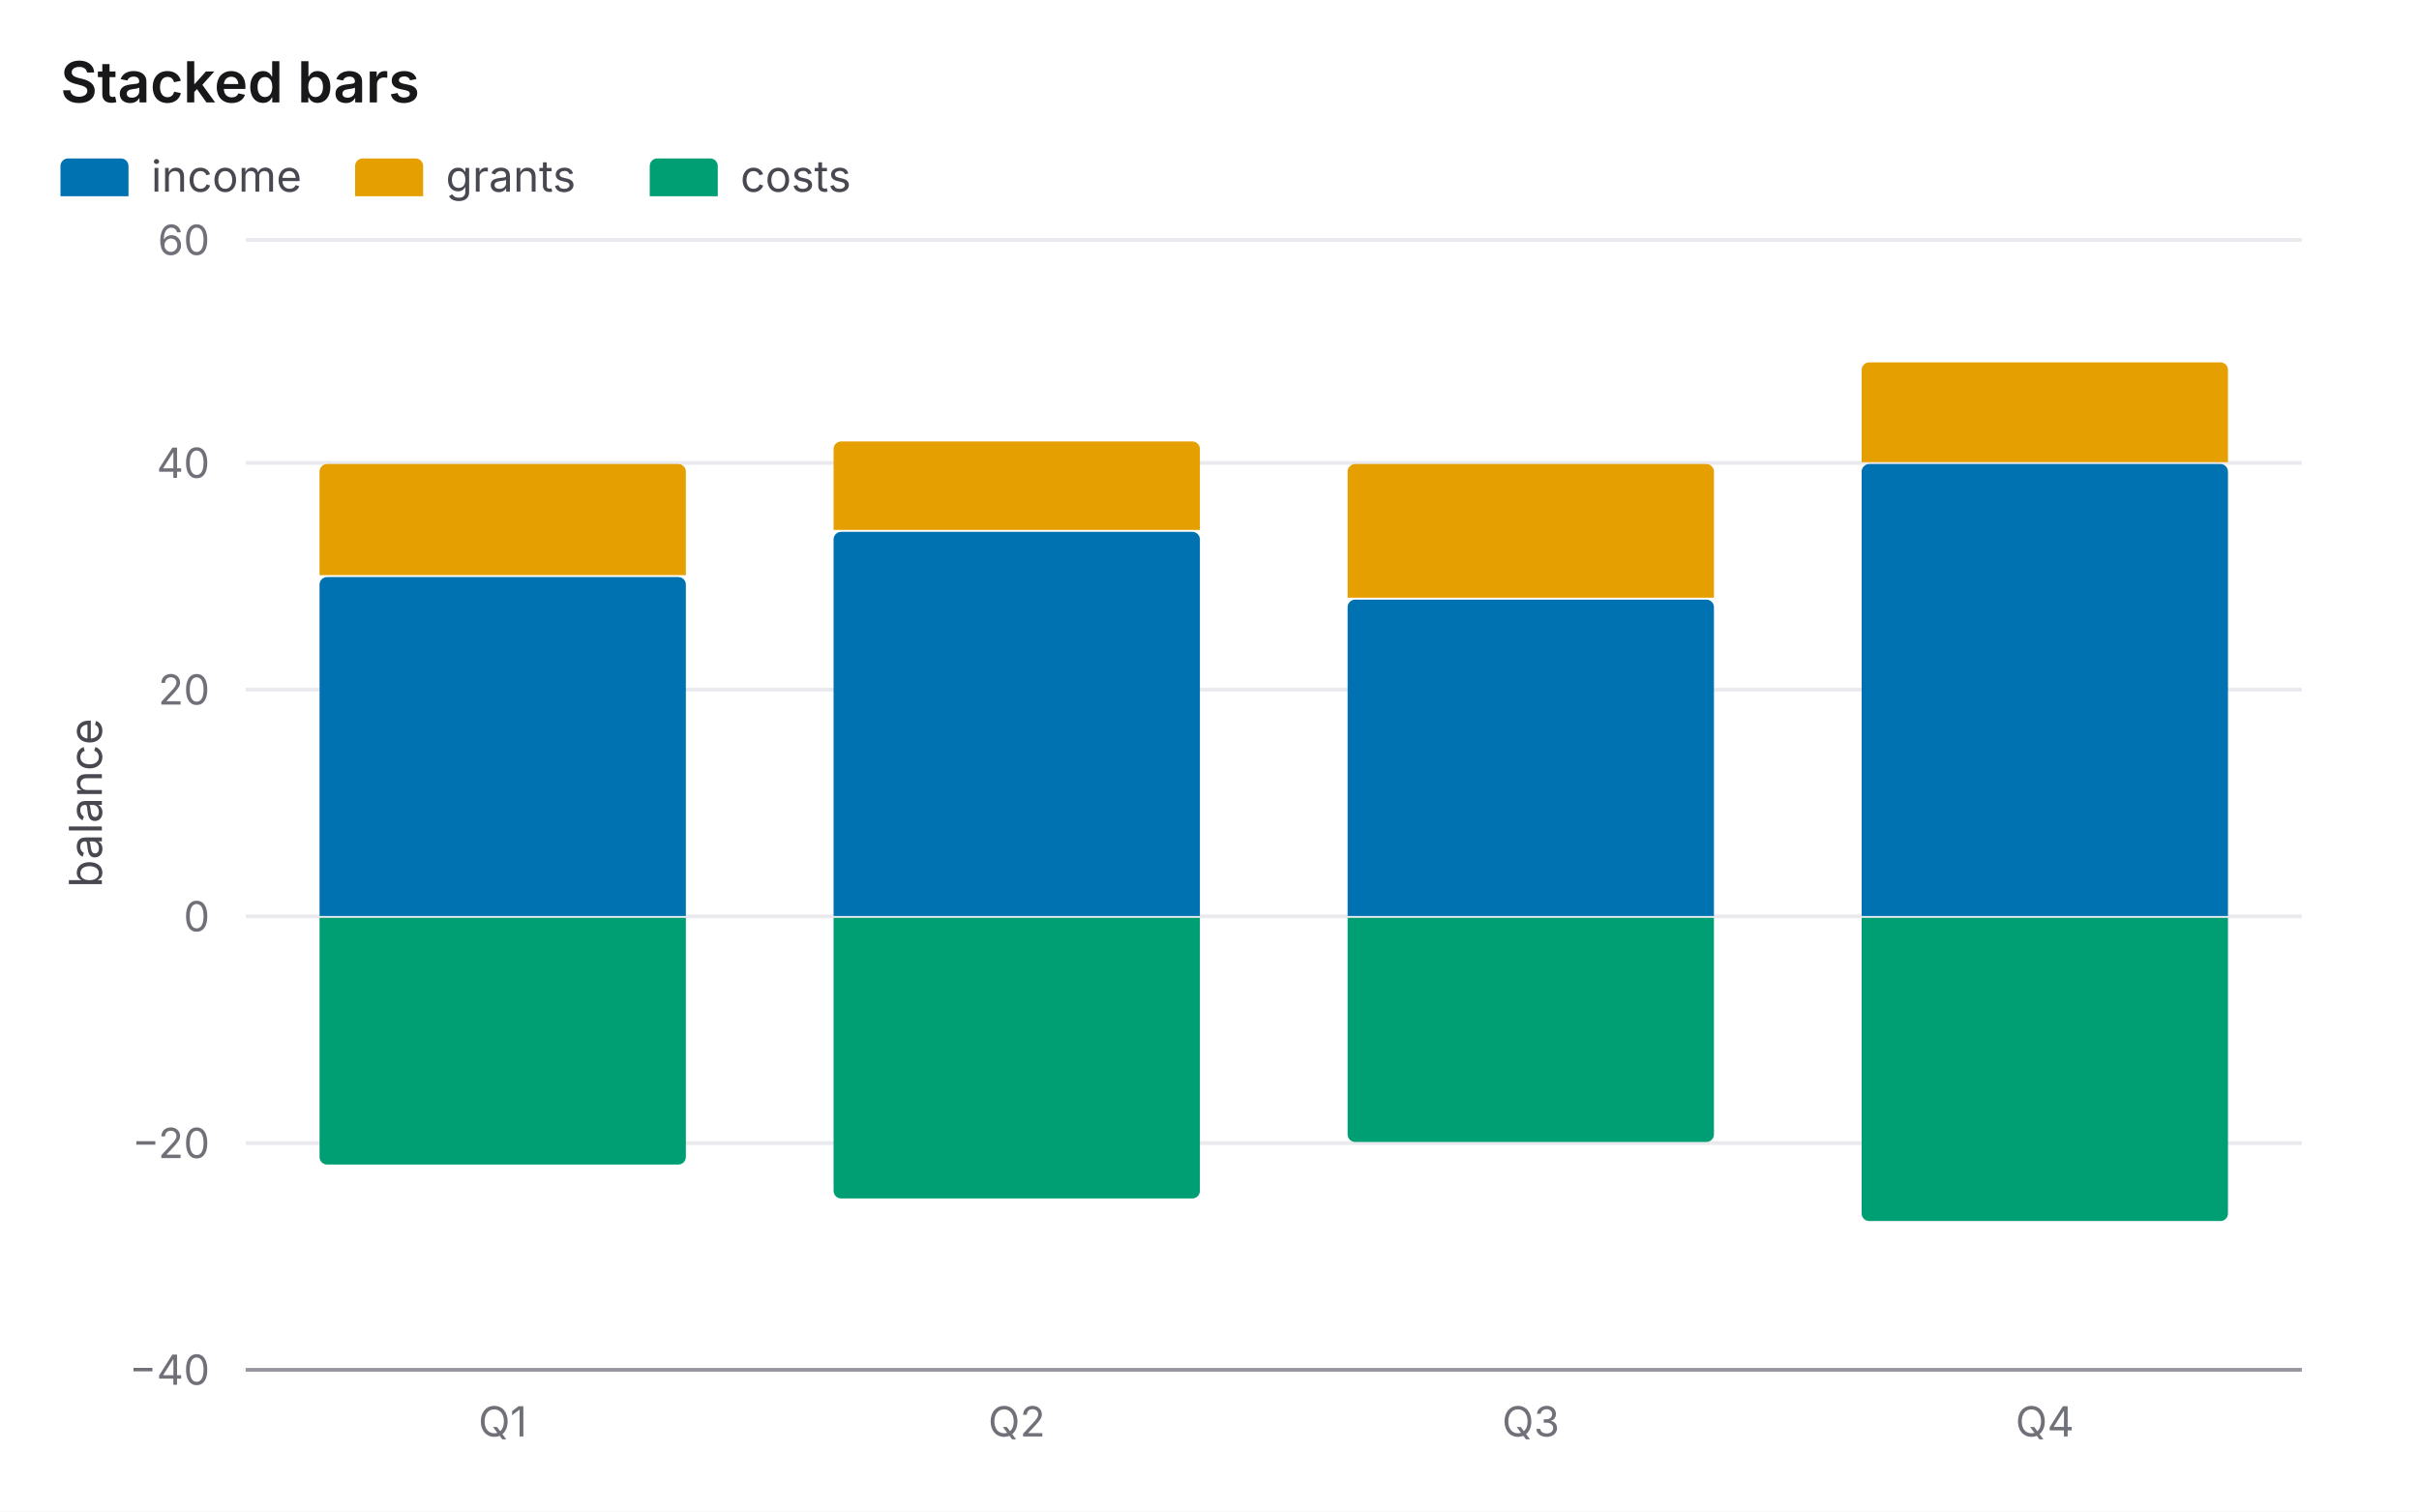
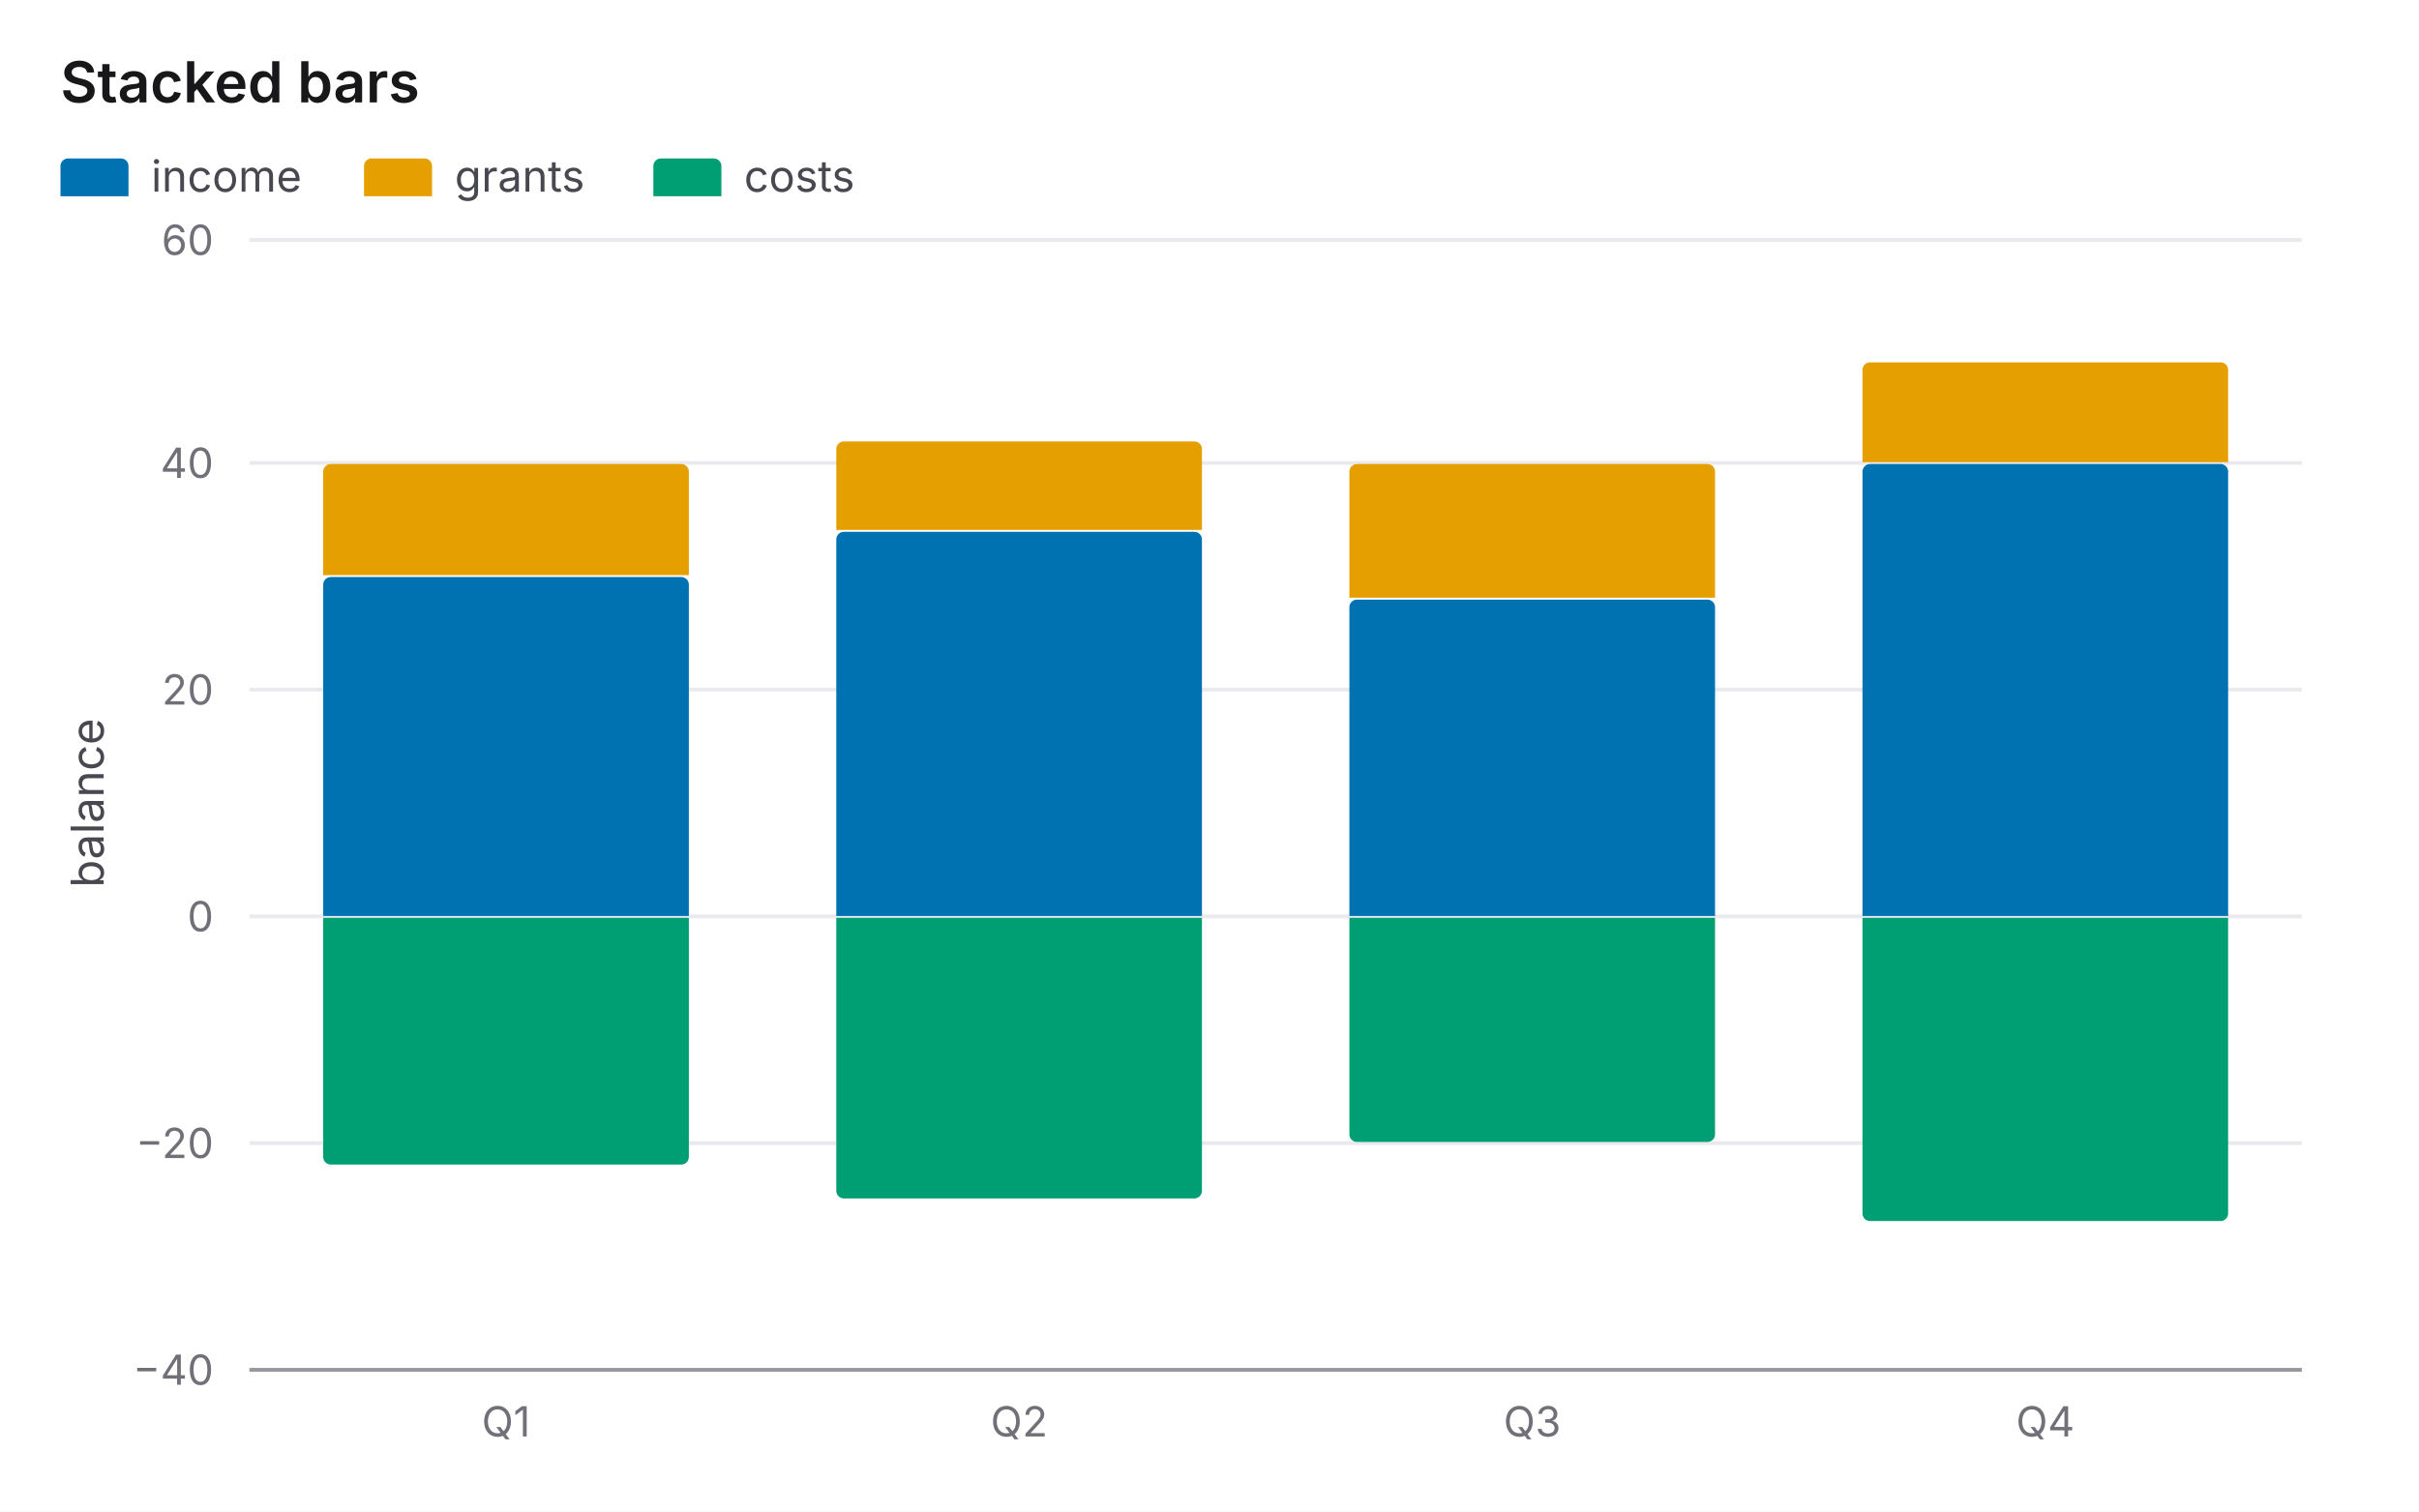
<svg xmlns="http://www.w3.org/2000/svg" width="640" height="400" viewBox="0 0 640 400">
  <defs>
    <clipPath id="c0">
-       <path d="M59 57 L615 57 L615 368 L59 368 Z" />
+       <path d="M60 57 L615 57 L615 368 L60 368 Z" />
    </clipPath>
  </defs>
  <path d="M0 0 L640 0 L640 400 L0 400 Z" fill="#ffffff" />
  <text x="16" y="27.1" font-size="15" fill="#18181b" text-anchor="start" font-family="Inter, &quot;Helvetica Neue&quot;, Helvetica, Arial, sans-serif" font-weight="600">Stacked bars</text>
  <path d="M16 51.93 L16 43.93 C16 42.83 16.9 41.93 18 41.93 L32 41.93 C33.1 41.93 34 42.83 34 43.93 L34 51.93 Z" fill="#0072b2" />
  <text x="40" y="50.725" font-size="11.5" fill="#484850" text-anchor="start" font-family="Inter, &quot;Helvetica Neue&quot;, Helvetica, Arial, sans-serif">income</text>
-   <path d="M93.95 51.93 L93.95 43.93 C93.95 42.83 94.85 41.93 95.95 41.93 L109.95 41.93 C111.05 41.93 111.95 42.83 111.95 43.93 L111.95 51.93 Z" fill="#e69f00" />
-   <text x="117.95" y="50.725" font-size="11.5" fill="#484850" text-anchor="start" font-family="Inter, &quot;Helvetica Neue&quot;, Helvetica, Arial, sans-serif">grants</text>
-   <path d="M171.9 51.93 L171.9 43.93 C171.9 42.83 172.8 41.93 173.9 41.93 L187.9 41.93 C189 41.93 189.9 42.83 189.9 43.93 L189.9 51.93 Z" fill="#009e73" />
-   <text x="195.9" y="50.725" font-size="11.5" fill="#484850" text-anchor="start" font-family="Inter, &quot;Helvetica Neue&quot;, Helvetica, Arial, sans-serif">costs</text>
-   <path d="M65 362.5 L609 362.5" fill="none" stroke="#eaeaee" stroke-width="1" />
-   <path d="M65 302.5 L609 302.5" fill="none" stroke="#eaeaee" stroke-width="1" />
-   <path d="M65 242.5 L609 242.5" fill="none" stroke="#eaeaee" stroke-width="1" />
-   <path d="M65 182.5 L609 182.5" fill="none" stroke="#eaeaee" stroke-width="1" />
-   <path d="M65 122.5 L609 122.5" fill="none" stroke="#eaeaee" stroke-width="1" />
-   <path d="M65 63.5 L609 63.5" fill="none" stroke="#eaeaee" stroke-width="1" />
+   <path d="M96.31 51.93 L96.31 43.93 C96.31 42.83 97.21 41.93 98.31 41.93 L112.31 41.93 C113.42 41.93 114.31 42.83 114.31 43.93 L114.31 51.93 Z" fill="#e69f00" />
+   <text x="120.313" y="50.725" font-size="11.5" fill="#484850" text-anchor="start" font-family="Inter, &quot;Helvetica Neue&quot;, Helvetica, Arial, sans-serif">grants</text>
+   <path d="M172.86 51.93 L172.86 43.93 C172.86 42.83 173.76 41.93 174.86 41.93 L188.86 41.93 C189.97 41.93 190.86 42.83 190.86 43.93 L190.86 51.93 Z" fill="#009e73" />
+   <text x="196.861" y="50.725" font-size="11.5" fill="#484850" text-anchor="start" font-family="Inter, &quot;Helvetica Neue&quot;, Helvetica, Arial, sans-serif">costs</text>
+   <path d="M66 362.5 L609 362.5" fill="none" stroke="#eaeaee" stroke-width="1" />
+   <path d="M66 302.5 L609 302.5" fill="none" stroke="#eaeaee" stroke-width="1" />
+   <path d="M66 242.5 L609 242.5" fill="none" stroke="#eaeaee" stroke-width="1" />
+   <path d="M66 182.5 L609 182.5" fill="none" stroke="#eaeaee" stroke-width="1" />
+   <path d="M66 122.5 L609 122.5" fill="none" stroke="#eaeaee" stroke-width="1" />
+   <path d="M66 63.5 L609 63.5" fill="none" stroke="#eaeaee" stroke-width="1" />
  <g clip-path="url(#c0)">
-     <path d="M84.54 242.4 L84.54 154.7 C84.54 153.6 85.44 152.7 86.54 152.7 L179.46 152.7 C180.56 152.7 181.46 153.6 181.46 154.7 L181.46 242.4 Z" fill="#0072b2" />
-     <path d="M84.54 152.2 L84.54 124.8 C84.54 123.7 85.44 122.8 86.54 122.8 L179.46 122.8 C180.56 122.8 181.46 123.7 181.46 124.8 L181.46 152.2 Z" fill="#e69f00" />
-     <path d="M84.54 242.9 L84.54 306.18 C84.54 307.28 85.44 308.18 86.54 308.18 L179.46 308.18 C180.56 308.18 181.46 307.28 181.46 306.18 L181.46 242.9 Z" fill="#009e73" />
-     <path d="M220.54 242.4 L220.54 142.74 C220.54 141.64 221.44 140.74 222.54 140.74 L315.46 140.74 C316.56 140.74 317.46 141.64 317.46 142.74 L317.46 242.4 Z" fill="#0072b2" />
-     <path d="M220.54 140.24 L220.54 118.82 C220.54 117.72 221.44 116.82 222.54 116.82 L315.46 116.82 C316.56 116.82 317.46 117.72 317.46 118.82 L317.46 140.24 Z" fill="#e69f00" />
-     <path d="M220.54 242.9 L220.54 315.15 C220.54 316.25 221.44 317.15 222.54 317.15 L315.46 317.15 C316.56 317.15 317.46 316.25 317.46 315.15 L317.46 242.9 Z" fill="#009e73" />
-     <path d="M356.54 242.4 L356.54 160.68 C356.54 159.58 357.44 158.68 358.54 158.68 L451.46 158.68 C452.56 158.68 453.46 159.58 453.46 160.68 L453.46 242.4 Z" fill="#0072b2" />
-     <path d="M356.54 158.18 L356.54 124.8 C356.54 123.7 357.44 122.8 358.54 122.8 L451.46 122.8 C452.56 122.8 453.46 123.7 453.46 124.8 L453.46 158.18 Z" fill="#e69f00" />
-     <path d="M356.54 242.9 L356.54 300.2 C356.54 301.3 357.44 302.2 358.54 302.2 L451.46 302.2 C452.56 302.2 453.46 301.3 453.46 300.2 L453.46 242.9 Z" fill="#009e73" />
-     <path d="M492.54 242.4 L492.54 124.8 C492.54 123.7 493.44 122.8 494.54 122.8 L587.46 122.8 C588.56 122.8 589.46 123.7 589.46 124.8 L589.46 242.4 Z" fill="#0072b2" />
-     <path d="M492.54 122.3 L492.54 97.89 C492.54 96.79 493.44 95.89 494.54 95.89 L587.46 95.89 C588.56 95.89 589.46 96.79 589.46 97.89 L589.46 122.3 Z" fill="#e69f00" />
-     <path d="M492.54 242.9 L492.54 321.13 C492.54 322.23 493.44 323.13 494.54 323.13 L587.46 323.13 C588.56 323.13 589.46 322.23 589.46 321.13 L589.46 242.9 Z" fill="#009e73" />
+     <path d="M85.51 242.4 L85.51 154.7 C85.51 153.6 86.4 152.7 87.51 152.7 L180.25 152.7 C181.35 152.7 182.25 153.6 182.25 154.7 L182.25 242.4 Z" fill="#0072b2" />
+     <path d="M85.51 152.2 L85.51 124.8 C85.51 123.7 86.4 122.8 87.51 122.8 L180.25 122.8 C181.35 122.8 182.25 123.7 182.25 124.8 L182.25 152.2 Z" fill="#e69f00" />
+     <path d="M85.51 242.9 L85.51 306.18 C85.51 307.28 86.4 308.18 87.51 308.18 L180.25 308.18 C181.35 308.18 182.25 307.28 182.25 306.18 L182.25 242.9 Z" fill="#009e73" />
+     <path d="M221.26 242.4 L221.26 142.74 C221.26 141.64 222.15 140.74 223.26 140.74 L316 140.74 C317.1 140.74 318 141.64 318 142.74 L318 242.4 Z" fill="#0072b2" />
+     <path d="M221.26 140.24 L221.26 118.82 C221.26 117.72 222.15 116.82 223.26 116.82 L316 116.82 C317.1 116.82 318 117.72 318 118.82 L318 140.24 Z" fill="#e69f00" />
+     <path d="M221.26 242.9 L221.26 315.15 C221.26 316.25 222.15 317.15 223.26 317.15 L316 317.15 C317.1 317.15 318 316.25 318 315.15 L318 242.9 Z" fill="#009e73" />
+     <path d="M357.01 242.4 L357.01 160.68 C357.01 159.58 357.9 158.68 359.01 158.68 L451.75 158.68 C452.85 158.68 453.75 159.58 453.75 160.68 L453.75 242.4 Z" fill="#0072b2" />
+     <path d="M357.01 158.18 L357.01 124.8 C357.01 123.7 357.9 122.8 359.01 122.8 L451.75 122.8 C452.85 122.8 453.75 123.7 453.75 124.8 L453.75 158.18 Z" fill="#e69f00" />
+     <path d="M357.01 242.9 L357.01 300.2 C357.01 301.3 357.9 302.2 359.01 302.2 L451.75 302.2 C452.85 302.2 453.75 301.3 453.75 300.2 L453.75 242.9 Z" fill="#009e73" />
+     <path d="M492.76 242.4 L492.76 124.8 C492.76 123.7 493.65 122.8 494.76 122.8 L587.5 122.8 C588.6 122.8 589.5 123.7 589.5 124.8 L589.5 242.4 Z" fill="#0072b2" />
+     <path d="M492.76 122.3 L492.76 97.89 C492.76 96.79 493.65 95.89 494.76 95.89 L587.5 95.89 C588.6 95.89 589.5 96.79 589.5 97.89 L589.5 122.3 Z" fill="#e69f00" />
+     <path d="M492.76 242.9 L492.76 321.13 C492.76 322.23 493.65 323.13 494.76 323.13 L587.5 323.13 C588.6 323.13 589.5 322.23 589.5 321.13 L589.5 242.9 Z" fill="#009e73" />
  </g>
-   <path d="M65 362.5 L609 362.5" fill="none" stroke="#96969e" stroke-width="1" />
-   <text x="133" y="380.14" font-size="11" fill="#707078" text-anchor="middle" font-family="Inter, &quot;Helvetica Neue&quot;, Helvetica, Arial, sans-serif">Q1</text>
-   <text x="269" y="380.14" font-size="11" fill="#707078" text-anchor="middle" font-family="Inter, &quot;Helvetica Neue&quot;, Helvetica, Arial, sans-serif">Q2</text>
-   <text x="405" y="380.14" font-size="11" fill="#707078" text-anchor="middle" font-family="Inter, &quot;Helvetica Neue&quot;, Helvetica, Arial, sans-serif">Q3</text>
-   <text x="541" y="380.14" font-size="11" fill="#707078" text-anchor="middle" font-family="Inter, &quot;Helvetica Neue&quot;, Helvetica, Arial, sans-serif">Q4</text>
-   <text x="55.5" y="366.46" font-size="11" fill="#707078" text-anchor="end" font-family="Inter, &quot;Helvetica Neue&quot;, Helvetica, Arial, sans-serif">−40</text>
-   <text x="55.5" y="306.46" font-size="11" fill="#707078" text-anchor="end" font-family="Inter, &quot;Helvetica Neue&quot;, Helvetica, Arial, sans-serif">−20</text>
-   <text x="55.5" y="246.46" font-size="11" fill="#707078" text-anchor="end" font-family="Inter, &quot;Helvetica Neue&quot;, Helvetica, Arial, sans-serif">0</text>
-   <text x="55.5" y="186.46" font-size="11" fill="#707078" text-anchor="end" font-family="Inter, &quot;Helvetica Neue&quot;, Helvetica, Arial, sans-serif">20</text>
-   <text x="55.5" y="126.46" font-size="11" fill="#707078" text-anchor="end" font-family="Inter, &quot;Helvetica Neue&quot;, Helvetica, Arial, sans-serif">40</text>
-   <text x="55.5" y="67.46" font-size="11" fill="#707078" text-anchor="end" font-family="Inter, &quot;Helvetica Neue&quot;, Helvetica, Arial, sans-serif">60</text>
-   <text x="26.95" y="212.5" font-size="12" fill="#484850" text-anchor="middle" font-family="Inter, &quot;Helvetica Neue&quot;, Helvetica, Arial, sans-serif" transform="rotate(-90 26.95 212.5)">balance</text>
+   <path d="M66 362.5 L609 362.5" fill="none" stroke="#96969e" stroke-width="1" />
+   <text x="133.875" y="380.14" font-size="11" fill="#707078" text-anchor="middle" font-family="Inter, &quot;Helvetica Neue&quot;, Helvetica, Arial, sans-serif">Q1</text>
+   <text x="269.625" y="380.14" font-size="11" fill="#707078" text-anchor="middle" font-family="Inter, &quot;Helvetica Neue&quot;, Helvetica, Arial, sans-serif">Q2</text>
+   <text x="405.375" y="380.14" font-size="11" fill="#707078" text-anchor="middle" font-family="Inter, &quot;Helvetica Neue&quot;, Helvetica, Arial, sans-serif">Q3</text>
+   <text x="541.125" y="380.14" font-size="11" fill="#707078" text-anchor="middle" font-family="Inter, &quot;Helvetica Neue&quot;, Helvetica, Arial, sans-serif">Q4</text>
+   <text x="56.5" y="366.46" font-size="11" fill="#707078" text-anchor="end" font-family="Inter, &quot;Helvetica Neue&quot;, Helvetica, Arial, sans-serif">−40</text>
+   <text x="56.5" y="306.46" font-size="11" fill="#707078" text-anchor="end" font-family="Inter, &quot;Helvetica Neue&quot;, Helvetica, Arial, sans-serif">−20</text>
+   <text x="56.5" y="246.46" font-size="11" fill="#707078" text-anchor="end" font-family="Inter, &quot;Helvetica Neue&quot;, Helvetica, Arial, sans-serif">0</text>
+   <text x="56.5" y="186.46" font-size="11" fill="#707078" text-anchor="end" font-family="Inter, &quot;Helvetica Neue&quot;, Helvetica, Arial, sans-serif">20</text>
+   <text x="56.5" y="126.46" font-size="11" fill="#707078" text-anchor="end" font-family="Inter, &quot;Helvetica Neue&quot;, Helvetica, Arial, sans-serif">40</text>
+   <text x="56.5" y="67.46" font-size="11" fill="#707078" text-anchor="end" font-family="Inter, &quot;Helvetica Neue&quot;, Helvetica, Arial, sans-serif">60</text>
+   <text x="27.422" y="212.5" font-size="12" fill="#484850" text-anchor="middle" font-family="Inter, &quot;Helvetica Neue&quot;, Helvetica, Arial, sans-serif" transform="rotate(-90 27.422 212.5)">balance</text>
</svg>
